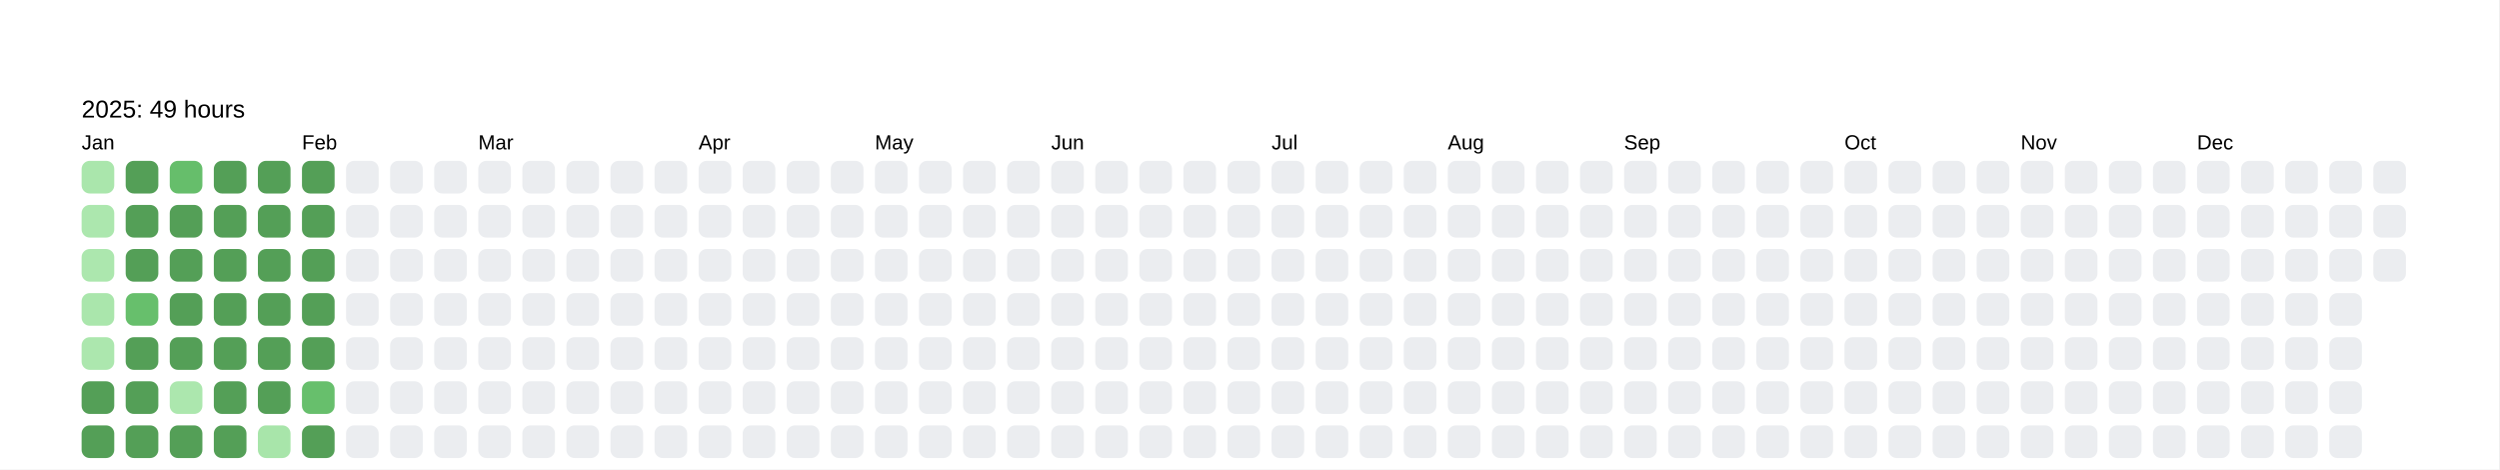
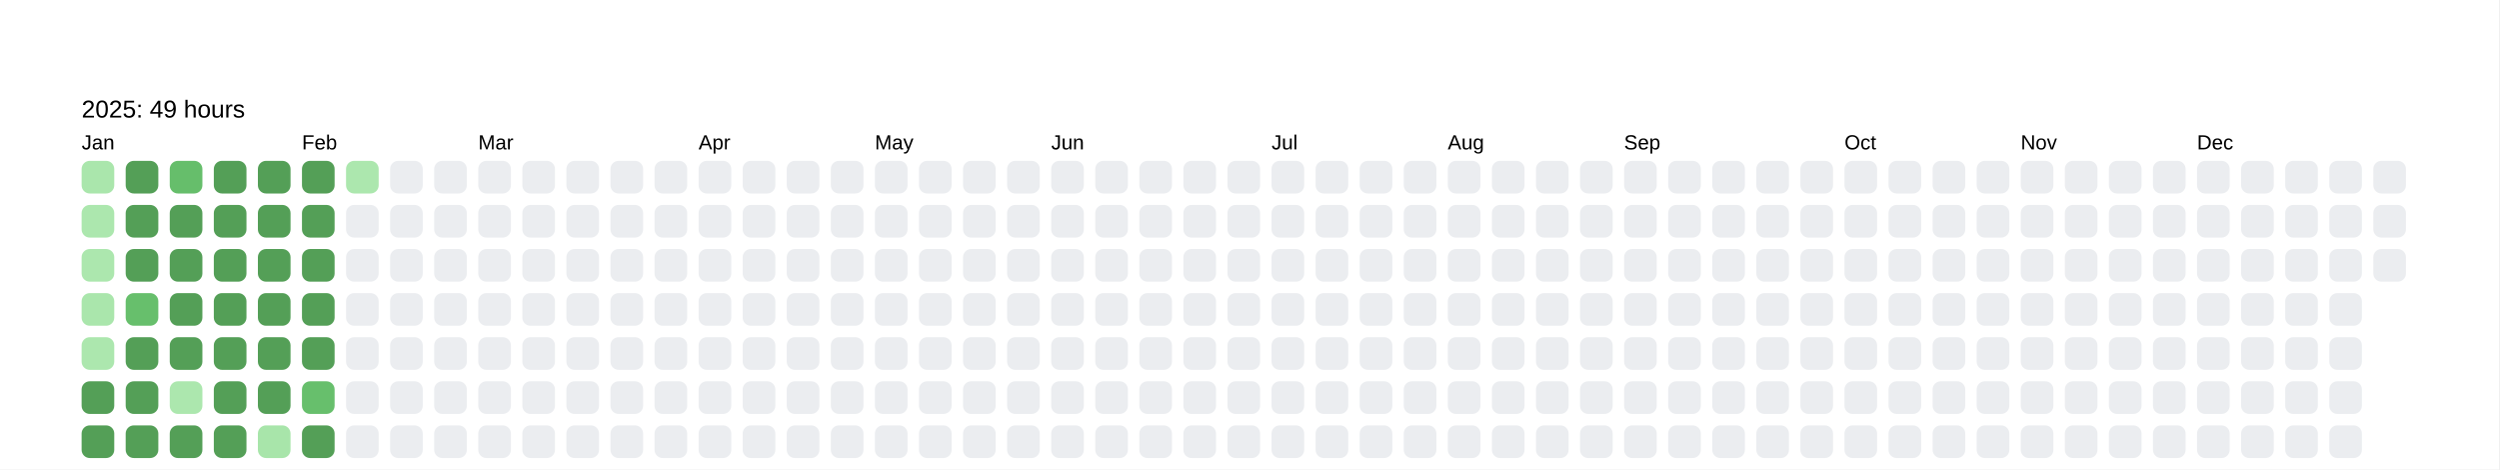
<svg xmlns="http://www.w3.org/2000/svg" baseProfile="full" height="57.5mm" version="1.1" viewBox="0,0,306.2,57.5" width="306.2mm">
  <defs />
  <rect fill="#FFFFFF" height="57.5" width="306.2" x="0" y="0" />
  <text fill="#000000" style="font-size:6px; font-family:Arial; font-weight:bold;" x="10" y="10" />
  <text fill="#000000" style="font-size:3px; font-family:Arial;" x="10" y="14.4">2025: 49 hours</text>
  <text fill="#000000" style="font-size:2.5px; font-family:Arial" x="10" y="18.3">Jan</text>
  <rect fill="#aae6ac" height="4" rx="1" ry="1" width="4" x="10" y="19.7" />
  <rect fill="#ace7ae" height="4" rx="1" ry="1" width="4" x="10" y="25.1" />
  <rect fill="#ace7ae" height="4" rx="1" ry="1" width="4" x="10" y="30.5" />
  <rect fill="#aae6ac" height="4" rx="1" ry="1" width="4" x="10" y="35.9" />
  <rect fill="#ace7ae" height="4" rx="1" ry="1" width="4" x="10" y="41.3" />
  <rect fill="#549F57" height="4" rx="1" ry="1" width="4" x="10" y="46.7" />
  <rect fill="#549F57" height="4" rx="1" ry="1" width="4" x="10" y="52.1" />
  <rect fill="#549F57" height="4" rx="1" ry="1" width="4" x="15.4" y="19.7" />
  <rect fill="#549F57" height="4" rx="1" ry="1" width="4" x="15.4" y="25.1" />
  <rect fill="#549F57" height="4" rx="1" ry="1" width="4" x="15.4" y="30.5" />
  <rect fill="#67bf6c" height="4" rx="1" ry="1" width="4" x="15.4" y="35.9" />
  <rect fill="#549F57" height="4" rx="1" ry="1" width="4" x="15.4" y="41.3" />
  <rect fill="#549F57" height="4" rx="1" ry="1" width="4" x="15.4" y="46.7" />
  <rect fill="#549F57" height="4" rx="1" ry="1" width="4" x="15.4" y="52.1" />
  <rect fill="#66be6b" height="4" rx="1" ry="1" width="4" x="20.8" y="19.7" />
  <rect fill="#549F57" height="4" rx="1" ry="1" width="4" x="20.8" y="25.1" />
  <rect fill="#549F57" height="4" rx="1" ry="1" width="4" x="20.8" y="30.5" />
  <rect fill="#549F57" height="4" rx="1" ry="1" width="4" x="20.8" y="35.9" />
  <rect fill="#549F57" height="4" rx="1" ry="1" width="4" x="20.8" y="41.3" />
  <rect fill="#ace7ae" height="4" rx="1" ry="1" width="4" x="20.8" y="46.7" />
  <rect fill="#549F57" height="4" rx="1" ry="1" width="4" x="20.8" y="52.1" />
  <rect fill="#549F57" height="4" rx="1" ry="1" width="4" x="26.2" y="19.7" />
  <rect fill="#549F57" height="4" rx="1" ry="1" width="4" x="26.2" y="25.1" />
  <rect fill="#549F57" height="4" rx="1" ry="1" width="4" x="26.2" y="30.5" />
  <rect fill="#549F57" height="4" rx="1" ry="1" width="4" x="26.2" y="35.9" />
  <rect fill="#549F57" height="4" rx="1" ry="1" width="4" x="26.2" y="41.3" />
  <rect fill="#549F57" height="4" rx="1" ry="1" width="4" x="26.2" y="46.7" />
  <rect fill="#549F57" height="4" rx="1" ry="1" width="4" x="26.2" y="52.1" />
  <rect fill="#549F57" height="4" rx="1" ry="1" width="4" x="31.6" y="19.7" />
  <rect fill="#549F57" height="4" rx="1" ry="1" width="4" x="31.6" y="25.1" />
  <rect fill="#549F57" height="4" rx="1" ry="1" width="4" x="31.6" y="30.5" />
  <rect fill="#549F57" height="4" rx="1" ry="1" width="4" x="31.6" y="35.9" />
  <rect fill="#549F57" height="4" rx="1" ry="1" width="4" x="31.6" y="41.3" />
  <rect fill="#549F57" height="4" rx="1" ry="1" width="4" x="31.6" y="46.7" />
  <rect fill="#a8e5aa" height="4" rx="1" ry="1" width="4" x="31.6" y="52.1" />
  <text fill="#000000" style="font-size:2.5px; font-family:Arial" x="37.0" y="18.3">Feb</text>
  <rect fill="#549F57" height="4" rx="1" ry="1" width="4" x="37.0" y="19.7" />
  <rect fill="#549F57" height="4" rx="1" ry="1" width="4" x="37.0" y="25.1" />
  <rect fill="#549F57" height="4" rx="1" ry="1" width="4" x="37.0" y="30.5" />
  <rect fill="#549F57" height="4" rx="1" ry="1" width="4" x="37.0" y="35.9" />
  <rect fill="#549F57" height="4" rx="1" ry="1" width="4" x="37.0" y="41.3" />
  <rect fill="#67bf6c" height="4" rx="1" ry="1" width="4" x="37.0" y="46.7" />
  <rect fill="#549F57" height="4" rx="1" ry="1" width="4" x="37.0" y="52.1" />
-   <rect fill="#EBEDF0" height="4" rx="1" ry="1" width="4" x="42.4" y="19.7" />
+   <rect fill="#ace7ae" height="4" rx="1" ry="1" width="4" x="42.4" y="19.7" />
  <rect fill="#EBEDF0" height="4" rx="1" ry="1" width="4" x="42.4" y="25.1" />
  <rect fill="#EBEDF0" height="4" rx="1" ry="1" width="4" x="42.4" y="30.5" />
  <rect fill="#EBEDF0" height="4" rx="1" ry="1" width="4" x="42.4" y="35.9" />
  <rect fill="#EBEDF0" height="4" rx="1" ry="1" width="4" x="42.4" y="41.3" />
  <rect fill="#EBEDF0" height="4" rx="1" ry="1" width="4" x="42.4" y="46.7" />
  <rect fill="#EBEDF0" height="4" rx="1" ry="1" width="4" x="42.4" y="52.1" />
  <rect fill="#EBEDF0" height="4" rx="1" ry="1" width="4" x="47.8" y="19.7" />
  <rect fill="#EBEDF0" height="4" rx="1" ry="1" width="4" x="47.8" y="25.1" />
  <rect fill="#EBEDF0" height="4" rx="1" ry="1" width="4" x="47.8" y="30.5" />
  <rect fill="#EBEDF0" height="4" rx="1" ry="1" width="4" x="47.8" y="35.9" />
  <rect fill="#EBEDF0" height="4" rx="1" ry="1" width="4" x="47.8" y="41.3" />
  <rect fill="#EBEDF0" height="4" rx="1" ry="1" width="4" x="47.8" y="46.7" />
  <rect fill="#EBEDF0" height="4" rx="1" ry="1" width="4" x="47.8" y="52.1" />
  <rect fill="#EBEDF0" height="4" rx="1" ry="1" width="4" x="53.2" y="19.7" />
  <rect fill="#EBEDF0" height="4" rx="1" ry="1" width="4" x="53.2" y="25.1" />
  <rect fill="#EBEDF0" height="4" rx="1" ry="1" width="4" x="53.2" y="30.5" />
  <rect fill="#EBEDF0" height="4" rx="1" ry="1" width="4" x="53.2" y="35.9" />
  <rect fill="#EBEDF0" height="4" rx="1" ry="1" width="4" x="53.2" y="41.3" />
  <rect fill="#EBEDF0" height="4" rx="1" ry="1" width="4" x="53.2" y="46.7" />
  <rect fill="#EBEDF0" height="4" rx="1" ry="1" width="4" x="53.2" y="52.1" />
  <text fill="#000000" style="font-size:2.5px; font-family:Arial" x="58.6" y="18.3">Mar</text>
  <rect fill="#EBEDF0" height="4" rx="1" ry="1" width="4" x="58.6" y="19.7" />
  <rect fill="#EBEDF0" height="4" rx="1" ry="1" width="4" x="58.6" y="25.1" />
  <rect fill="#EBEDF0" height="4" rx="1" ry="1" width="4" x="58.6" y="30.5" />
  <rect fill="#EBEDF0" height="4" rx="1" ry="1" width="4" x="58.6" y="35.9" />
  <rect fill="#EBEDF0" height="4" rx="1" ry="1" width="4" x="58.6" y="41.3" />
  <rect fill="#EBEDF0" height="4" rx="1" ry="1" width="4" x="58.6" y="46.7" />
  <rect fill="#EBEDF0" height="4" rx="1" ry="1" width="4" x="58.6" y="52.1" />
  <rect fill="#EBEDF0" height="4" rx="1" ry="1" width="4" x="64" y="19.7" />
  <rect fill="#EBEDF0" height="4" rx="1" ry="1" width="4" x="64" y="25.1" />
  <rect fill="#EBEDF0" height="4" rx="1" ry="1" width="4" x="64" y="30.5" />
  <rect fill="#EBEDF0" height="4" rx="1" ry="1" width="4" x="64" y="35.9" />
  <rect fill="#EBEDF0" height="4" rx="1" ry="1" width="4" x="64" y="41.3" />
  <rect fill="#EBEDF0" height="4" rx="1" ry="1" width="4" x="64" y="46.7" />
  <rect fill="#EBEDF0" height="4" rx="1" ry="1" width="4" x="64" y="52.1" />
  <rect fill="#EBEDF0" height="4" rx="1" ry="1" width="4" x="69.4" y="19.7" />
  <rect fill="#EBEDF0" height="4" rx="1" ry="1" width="4" x="69.4" y="25.1" />
  <rect fill="#EBEDF0" height="4" rx="1" ry="1" width="4" x="69.4" y="30.5" />
  <rect fill="#EBEDF0" height="4" rx="1" ry="1" width="4" x="69.4" y="35.9" />
  <rect fill="#EBEDF0" height="4" rx="1" ry="1" width="4" x="69.4" y="41.3" />
  <rect fill="#EBEDF0" height="4" rx="1" ry="1" width="4" x="69.4" y="46.7" />
  <rect fill="#EBEDF0" height="4" rx="1" ry="1" width="4" x="69.4" y="52.1" />
  <rect fill="#EBEDF0" height="4" rx="1" ry="1" width="4" x="74.8" y="19.7" />
  <rect fill="#EBEDF0" height="4" rx="1" ry="1" width="4" x="74.8" y="25.1" />
  <rect fill="#EBEDF0" height="4" rx="1" ry="1" width="4" x="74.8" y="30.5" />
  <rect fill="#EBEDF0" height="4" rx="1" ry="1" width="4" x="74.8" y="35.9" />
  <rect fill="#EBEDF0" height="4" rx="1" ry="1" width="4" x="74.8" y="41.3" />
  <rect fill="#EBEDF0" height="4" rx="1" ry="1" width="4" x="74.8" y="46.7" />
  <rect fill="#EBEDF0" height="4" rx="1" ry="1" width="4" x="74.8" y="52.1" />
  <rect fill="#EBEDF0" height="4" rx="1" ry="1" width="4" x="80.2" y="19.7" />
  <rect fill="#EBEDF0" height="4" rx="1" ry="1" width="4" x="80.2" y="25.1" />
  <rect fill="#EBEDF0" height="4" rx="1" ry="1" width="4" x="80.2" y="30.5" />
  <rect fill="#EBEDF0" height="4" rx="1" ry="1" width="4" x="80.2" y="35.9" />
  <rect fill="#EBEDF0" height="4" rx="1" ry="1" width="4" x="80.2" y="41.3" />
  <rect fill="#EBEDF0" height="4" rx="1" ry="1" width="4" x="80.2" y="46.7" />
  <rect fill="#EBEDF0" height="4" rx="1" ry="1" width="4" x="80.2" y="52.1" />
  <text fill="#000000" style="font-size:2.5px; font-family:Arial" x="85.6" y="18.3">Apr</text>
  <rect fill="#EBEDF0" height="4" rx="1" ry="1" width="4" x="85.6" y="19.7" />
  <rect fill="#EBEDF0" height="4" rx="1" ry="1" width="4" x="85.6" y="25.1" />
  <rect fill="#EBEDF0" height="4" rx="1" ry="1" width="4" x="85.6" y="30.5" />
  <rect fill="#EBEDF0" height="4" rx="1" ry="1" width="4" x="85.6" y="35.9" />
  <rect fill="#EBEDF0" height="4" rx="1" ry="1" width="4" x="85.6" y="41.3" />
  <rect fill="#EBEDF0" height="4" rx="1" ry="1" width="4" x="85.6" y="46.7" />
  <rect fill="#EBEDF0" height="4" rx="1" ry="1" width="4" x="85.6" y="52.1" />
  <rect fill="#EBEDF0" height="4" rx="1" ry="1" width="4" x="91" y="19.7" />
  <rect fill="#EBEDF0" height="4" rx="1" ry="1" width="4" x="91" y="25.1" />
  <rect fill="#EBEDF0" height="4" rx="1" ry="1" width="4" x="91" y="30.5" />
  <rect fill="#EBEDF0" height="4" rx="1" ry="1" width="4" x="91" y="35.9" />
  <rect fill="#EBEDF0" height="4" rx="1" ry="1" width="4" x="91" y="41.3" />
  <rect fill="#EBEDF0" height="4" rx="1" ry="1" width="4" x="91" y="46.7" />
  <rect fill="#EBEDF0" height="4" rx="1" ry="1" width="4" x="91" y="52.1" />
  <rect fill="#EBEDF0" height="4" rx="1" ry="1" width="4" x="96.4" y="19.7" />
  <rect fill="#EBEDF0" height="4" rx="1" ry="1" width="4" x="96.4" y="25.1" />
  <rect fill="#EBEDF0" height="4" rx="1" ry="1" width="4" x="96.4" y="30.5" />
  <rect fill="#EBEDF0" height="4" rx="1" ry="1" width="4" x="96.4" y="35.9" />
  <rect fill="#EBEDF0" height="4" rx="1" ry="1" width="4" x="96.4" y="41.3" />
  <rect fill="#EBEDF0" height="4" rx="1" ry="1" width="4" x="96.4" y="46.7" />
  <rect fill="#EBEDF0" height="4" rx="1" ry="1" width="4" x="96.4" y="52.1" />
  <rect fill="#EBEDF0" height="4" rx="1" ry="1" width="4" x="101.8" y="19.7" />
  <rect fill="#EBEDF0" height="4" rx="1" ry="1" width="4" x="101.8" y="25.1" />
  <rect fill="#EBEDF0" height="4" rx="1" ry="1" width="4" x="101.8" y="30.5" />
  <rect fill="#EBEDF0" height="4" rx="1" ry="1" width="4" x="101.8" y="35.9" />
  <rect fill="#EBEDF0" height="4" rx="1" ry="1" width="4" x="101.8" y="41.3" />
  <rect fill="#EBEDF0" height="4" rx="1" ry="1" width="4" x="101.8" y="46.7" />
  <rect fill="#EBEDF0" height="4" rx="1" ry="1" width="4" x="101.8" y="52.1" />
  <text fill="#000000" style="font-size:2.5px; font-family:Arial" x="107.2" y="18.3">May</text>
  <rect fill="#EBEDF0" height="4" rx="1" ry="1" width="4" x="107.2" y="19.7" />
  <rect fill="#EBEDF0" height="4" rx="1" ry="1" width="4" x="107.2" y="25.1" />
  <rect fill="#EBEDF0" height="4" rx="1" ry="1" width="4" x="107.2" y="30.5" />
  <rect fill="#EBEDF0" height="4" rx="1" ry="1" width="4" x="107.2" y="35.9" />
  <rect fill="#EBEDF0" height="4" rx="1" ry="1" width="4" x="107.2" y="41.3" />
  <rect fill="#EBEDF0" height="4" rx="1" ry="1" width="4" x="107.2" y="46.7" />
  <rect fill="#EBEDF0" height="4" rx="1" ry="1" width="4" x="107.2" y="52.1" />
  <rect fill="#EBEDF0" height="4" rx="1" ry="1" width="4" x="112.6" y="19.7" />
  <rect fill="#EBEDF0" height="4" rx="1" ry="1" width="4" x="112.6" y="25.1" />
  <rect fill="#EBEDF0" height="4" rx="1" ry="1" width="4" x="112.6" y="30.5" />
  <rect fill="#EBEDF0" height="4" rx="1" ry="1" width="4" x="112.6" y="35.9" />
  <rect fill="#EBEDF0" height="4" rx="1" ry="1" width="4" x="112.6" y="41.3" />
  <rect fill="#EBEDF0" height="4" rx="1" ry="1" width="4" x="112.6" y="46.7" />
  <rect fill="#EBEDF0" height="4" rx="1" ry="1" width="4" x="112.6" y="52.1" />
  <rect fill="#EBEDF0" height="4" rx="1" ry="1" width="4" x="118" y="19.7" />
  <rect fill="#EBEDF0" height="4" rx="1" ry="1" width="4" x="118" y="25.1" />
  <rect fill="#EBEDF0" height="4" rx="1" ry="1" width="4" x="118" y="30.5" />
  <rect fill="#EBEDF0" height="4" rx="1" ry="1" width="4" x="118" y="35.9" />
  <rect fill="#EBEDF0" height="4" rx="1" ry="1" width="4" x="118" y="41.3" />
  <rect fill="#EBEDF0" height="4" rx="1" ry="1" width="4" x="118" y="46.7" />
  <rect fill="#EBEDF0" height="4" rx="1" ry="1" width="4" x="118" y="52.1" />
  <rect fill="#EBEDF0" height="4" rx="1" ry="1" width="4" x="123.4" y="19.7" />
  <rect fill="#EBEDF0" height="4" rx="1" ry="1" width="4" x="123.4" y="25.1" />
  <rect fill="#EBEDF0" height="4" rx="1" ry="1" width="4" x="123.4" y="30.5" />
  <rect fill="#EBEDF0" height="4" rx="1" ry="1" width="4" x="123.4" y="35.9" />
  <rect fill="#EBEDF0" height="4" rx="1" ry="1" width="4" x="123.4" y="41.3" />
  <rect fill="#EBEDF0" height="4" rx="1" ry="1" width="4" x="123.4" y="46.7" />
  <rect fill="#EBEDF0" height="4" rx="1" ry="1" width="4" x="123.4" y="52.1" />
  <text fill="#000000" style="font-size:2.5px; font-family:Arial" x="128.8" y="18.3">Jun</text>
  <rect fill="#EBEDF0" height="4" rx="1" ry="1" width="4" x="128.8" y="19.7" />
  <rect fill="#EBEDF0" height="4" rx="1" ry="1" width="4" x="128.8" y="25.1" />
  <rect fill="#EBEDF0" height="4" rx="1" ry="1" width="4" x="128.8" y="30.5" />
  <rect fill="#EBEDF0" height="4" rx="1" ry="1" width="4" x="128.8" y="35.9" />
  <rect fill="#EBEDF0" height="4" rx="1" ry="1" width="4" x="128.8" y="41.3" />
  <rect fill="#EBEDF0" height="4" rx="1" ry="1" width="4" x="128.8" y="46.7" />
  <rect fill="#EBEDF0" height="4" rx="1" ry="1" width="4" x="128.8" y="52.1" />
  <rect fill="#EBEDF0" height="4" rx="1" ry="1" width="4" x="134.2" y="19.7" />
  <rect fill="#EBEDF0" height="4" rx="1" ry="1" width="4" x="134.2" y="25.1" />
  <rect fill="#EBEDF0" height="4" rx="1" ry="1" width="4" x="134.2" y="30.5" />
  <rect fill="#EBEDF0" height="4" rx="1" ry="1" width="4" x="134.2" y="35.9" />
  <rect fill="#EBEDF0" height="4" rx="1" ry="1" width="4" x="134.2" y="41.3" />
  <rect fill="#EBEDF0" height="4" rx="1" ry="1" width="4" x="134.2" y="46.7" />
  <rect fill="#EBEDF0" height="4" rx="1" ry="1" width="4" x="134.2" y="52.1" />
  <rect fill="#EBEDF0" height="4" rx="1" ry="1" width="4" x="139.6" y="19.7" />
  <rect fill="#EBEDF0" height="4" rx="1" ry="1" width="4" x="139.6" y="25.1" />
  <rect fill="#EBEDF0" height="4" rx="1" ry="1" width="4" x="139.6" y="30.5" />
  <rect fill="#EBEDF0" height="4" rx="1" ry="1" width="4" x="139.6" y="35.9" />
  <rect fill="#EBEDF0" height="4" rx="1" ry="1" width="4" x="139.6" y="41.3" />
  <rect fill="#EBEDF0" height="4" rx="1" ry="1" width="4" x="139.6" y="46.7" />
  <rect fill="#EBEDF0" height="4" rx="1" ry="1" width="4" x="139.6" y="52.1" />
  <rect fill="#EBEDF0" height="4" rx="1" ry="1" width="4" x="145" y="19.7" />
  <rect fill="#EBEDF0" height="4" rx="1" ry="1" width="4" x="145" y="25.1" />
  <rect fill="#EBEDF0" height="4" rx="1" ry="1" width="4" x="145" y="30.5" />
  <rect fill="#EBEDF0" height="4" rx="1" ry="1" width="4" x="145" y="35.9" />
  <rect fill="#EBEDF0" height="4" rx="1" ry="1" width="4" x="145" y="41.3" />
  <rect fill="#EBEDF0" height="4" rx="1" ry="1" width="4" x="145" y="46.7" />
  <rect fill="#EBEDF0" height="4" rx="1" ry="1" width="4" x="145" y="52.1" />
  <rect fill="#EBEDF0" height="4" rx="1" ry="1" width="4" x="150.4" y="19.7" />
  <rect fill="#EBEDF0" height="4" rx="1" ry="1" width="4" x="150.4" y="25.1" />
  <rect fill="#EBEDF0" height="4" rx="1" ry="1" width="4" x="150.4" y="30.5" />
  <rect fill="#EBEDF0" height="4" rx="1" ry="1" width="4" x="150.4" y="35.9" />
  <rect fill="#EBEDF0" height="4" rx="1" ry="1" width="4" x="150.4" y="41.3" />
  <rect fill="#EBEDF0" height="4" rx="1" ry="1" width="4" x="150.4" y="46.7" />
  <rect fill="#EBEDF0" height="4" rx="1" ry="1" width="4" x="150.4" y="52.1" />
  <text fill="#000000" style="font-size:2.5px; font-family:Arial" x="155.8" y="18.3">Jul</text>
  <rect fill="#EBEDF0" height="4" rx="1" ry="1" width="4" x="155.8" y="19.7" />
  <rect fill="#EBEDF0" height="4" rx="1" ry="1" width="4" x="155.8" y="25.1" />
  <rect fill="#EBEDF0" height="4" rx="1" ry="1" width="4" x="155.8" y="30.5" />
  <rect fill="#EBEDF0" height="4" rx="1" ry="1" width="4" x="155.8" y="35.9" />
  <rect fill="#EBEDF0" height="4" rx="1" ry="1" width="4" x="155.8" y="41.3" />
  <rect fill="#EBEDF0" height="4" rx="1" ry="1" width="4" x="155.8" y="46.7" />
  <rect fill="#EBEDF0" height="4" rx="1" ry="1" width="4" x="155.8" y="52.1" />
  <rect fill="#EBEDF0" height="4" rx="1" ry="1" width="4" x="161.2" y="19.7" />
  <rect fill="#EBEDF0" height="4" rx="1" ry="1" width="4" x="161.2" y="25.1" />
  <rect fill="#EBEDF0" height="4" rx="1" ry="1" width="4" x="161.2" y="30.5" />
  <rect fill="#EBEDF0" height="4" rx="1" ry="1" width="4" x="161.2" y="35.9" />
  <rect fill="#EBEDF0" height="4" rx="1" ry="1" width="4" x="161.2" y="41.3" />
  <rect fill="#EBEDF0" height="4" rx="1" ry="1" width="4" x="161.2" y="46.7" />
  <rect fill="#EBEDF0" height="4" rx="1" ry="1" width="4" x="161.2" y="52.1" />
  <rect fill="#EBEDF0" height="4" rx="1" ry="1" width="4" x="166.6" y="19.7" />
  <rect fill="#EBEDF0" height="4" rx="1" ry="1" width="4" x="166.6" y="25.1" />
  <rect fill="#EBEDF0" height="4" rx="1" ry="1" width="4" x="166.6" y="30.5" />
  <rect fill="#EBEDF0" height="4" rx="1" ry="1" width="4" x="166.6" y="35.9" />
  <rect fill="#EBEDF0" height="4" rx="1" ry="1" width="4" x="166.6" y="41.3" />
  <rect fill="#EBEDF0" height="4" rx="1" ry="1" width="4" x="166.6" y="46.7" />
  <rect fill="#EBEDF0" height="4" rx="1" ry="1" width="4" x="166.6" y="52.1" />
  <rect fill="#EBEDF0" height="4" rx="1" ry="1" width="4" x="172" y="19.7" />
  <rect fill="#EBEDF0" height="4" rx="1" ry="1" width="4" x="172" y="25.1" />
  <rect fill="#EBEDF0" height="4" rx="1" ry="1" width="4" x="172" y="30.5" />
  <rect fill="#EBEDF0" height="4" rx="1" ry="1" width="4" x="172" y="35.9" />
  <rect fill="#EBEDF0" height="4" rx="1" ry="1" width="4" x="172" y="41.3" />
  <rect fill="#EBEDF0" height="4" rx="1" ry="1" width="4" x="172" y="46.7" />
  <rect fill="#EBEDF0" height="4" rx="1" ry="1" width="4" x="172" y="52.1" />
  <text fill="#000000" style="font-size:2.5px; font-family:Arial" x="177.4" y="18.3">Aug</text>
  <rect fill="#EBEDF0" height="4" rx="1" ry="1" width="4" x="177.4" y="19.7" />
  <rect fill="#EBEDF0" height="4" rx="1" ry="1" width="4" x="177.4" y="25.1" />
  <rect fill="#EBEDF0" height="4" rx="1" ry="1" width="4" x="177.4" y="30.5" />
  <rect fill="#EBEDF0" height="4" rx="1" ry="1" width="4" x="177.4" y="35.9" />
  <rect fill="#EBEDF0" height="4" rx="1" ry="1" width="4" x="177.4" y="41.3" />
  <rect fill="#EBEDF0" height="4" rx="1" ry="1" width="4" x="177.4" y="46.7" />
  <rect fill="#EBEDF0" height="4" rx="1" ry="1" width="4" x="177.4" y="52.1" />
  <rect fill="#EBEDF0" height="4" rx="1" ry="1" width="4" x="182.8" y="19.7" />
  <rect fill="#EBEDF0" height="4" rx="1" ry="1" width="4" x="182.8" y="25.1" />
  <rect fill="#EBEDF0" height="4" rx="1" ry="1" width="4" x="182.8" y="30.5" />
  <rect fill="#EBEDF0" height="4" rx="1" ry="1" width="4" x="182.8" y="35.9" />
  <rect fill="#EBEDF0" height="4" rx="1" ry="1" width="4" x="182.8" y="41.3" />
  <rect fill="#EBEDF0" height="4" rx="1" ry="1" width="4" x="182.8" y="46.7" />
  <rect fill="#EBEDF0" height="4" rx="1" ry="1" width="4" x="182.8" y="52.1" />
  <rect fill="#EBEDF0" height="4" rx="1" ry="1" width="4" x="188.2" y="19.7" />
  <rect fill="#EBEDF0" height="4" rx="1" ry="1" width="4" x="188.2" y="25.1" />
  <rect fill="#EBEDF0" height="4" rx="1" ry="1" width="4" x="188.2" y="30.5" />
  <rect fill="#EBEDF0" height="4" rx="1" ry="1" width="4" x="188.2" y="35.9" />
  <rect fill="#EBEDF0" height="4" rx="1" ry="1" width="4" x="188.2" y="41.3" />
  <rect fill="#EBEDF0" height="4" rx="1" ry="1" width="4" x="188.2" y="46.7" />
  <rect fill="#EBEDF0" height="4" rx="1" ry="1" width="4" x="188.2" y="52.1" />
  <rect fill="#EBEDF0" height="4" rx="1" ry="1" width="4" x="193.6" y="19.7" />
  <rect fill="#EBEDF0" height="4" rx="1" ry="1" width="4" x="193.6" y="25.1" />
  <rect fill="#EBEDF0" height="4" rx="1" ry="1" width="4" x="193.6" y="30.5" />
  <rect fill="#EBEDF0" height="4" rx="1" ry="1" width="4" x="193.6" y="35.9" />
  <rect fill="#EBEDF0" height="4" rx="1" ry="1" width="4" x="193.6" y="41.3" />
  <rect fill="#EBEDF0" height="4" rx="1" ry="1" width="4" x="193.6" y="46.7" />
  <rect fill="#EBEDF0" height="4" rx="1" ry="1" width="4" x="193.6" y="52.1" />
  <text fill="#000000" style="font-size:2.5px; font-family:Arial" x="199" y="18.3">Sep</text>
  <rect fill="#EBEDF0" height="4" rx="1" ry="1" width="4" x="199" y="19.7" />
  <rect fill="#EBEDF0" height="4" rx="1" ry="1" width="4" x="199" y="25.1" />
  <rect fill="#EBEDF0" height="4" rx="1" ry="1" width="4" x="199" y="30.5" />
  <rect fill="#EBEDF0" height="4" rx="1" ry="1" width="4" x="199" y="35.9" />
  <rect fill="#EBEDF0" height="4" rx="1" ry="1" width="4" x="199" y="41.3" />
  <rect fill="#EBEDF0" height="4" rx="1" ry="1" width="4" x="199" y="46.7" />
  <rect fill="#EBEDF0" height="4" rx="1" ry="1" width="4" x="199" y="52.1" />
  <rect fill="#EBEDF0" height="4" rx="1" ry="1" width="4" x="204.4" y="19.7" />
  <rect fill="#EBEDF0" height="4" rx="1" ry="1" width="4" x="204.4" y="25.1" />
  <rect fill="#EBEDF0" height="4" rx="1" ry="1" width="4" x="204.4" y="30.5" />
  <rect fill="#EBEDF0" height="4" rx="1" ry="1" width="4" x="204.4" y="35.9" />
  <rect fill="#EBEDF0" height="4" rx="1" ry="1" width="4" x="204.4" y="41.3" />
  <rect fill="#EBEDF0" height="4" rx="1" ry="1" width="4" x="204.4" y="46.7" />
  <rect fill="#EBEDF0" height="4" rx="1" ry="1" width="4" x="204.4" y="52.1" />
  <rect fill="#EBEDF0" height="4" rx="1" ry="1" width="4" x="209.8" y="19.7" />
  <rect fill="#EBEDF0" height="4" rx="1" ry="1" width="4" x="209.8" y="25.1" />
  <rect fill="#EBEDF0" height="4" rx="1" ry="1" width="4" x="209.8" y="30.5" />
  <rect fill="#EBEDF0" height="4" rx="1" ry="1" width="4" x="209.8" y="35.9" />
  <rect fill="#EBEDF0" height="4" rx="1" ry="1" width="4" x="209.8" y="41.3" />
  <rect fill="#EBEDF0" height="4" rx="1" ry="1" width="4" x="209.8" y="46.7" />
  <rect fill="#EBEDF0" height="4" rx="1" ry="1" width="4" x="209.8" y="52.1" />
  <rect fill="#EBEDF0" height="4" rx="1" ry="1" width="4" x="215.2" y="19.7" />
  <rect fill="#EBEDF0" height="4" rx="1" ry="1" width="4" x="215.2" y="25.1" />
  <rect fill="#EBEDF0" height="4" rx="1" ry="1" width="4" x="215.2" y="30.5" />
  <rect fill="#EBEDF0" height="4" rx="1" ry="1" width="4" x="215.2" y="35.9" />
  <rect fill="#EBEDF0" height="4" rx="1" ry="1" width="4" x="215.2" y="41.3" />
  <rect fill="#EBEDF0" height="4" rx="1" ry="1" width="4" x="215.2" y="46.7" />
  <rect fill="#EBEDF0" height="4" rx="1" ry="1" width="4" x="215.2" y="52.1" />
  <rect fill="#EBEDF0" height="4" rx="1" ry="1" width="4" x="220.6" y="19.7" />
  <rect fill="#EBEDF0" height="4" rx="1" ry="1" width="4" x="220.6" y="25.1" />
  <rect fill="#EBEDF0" height="4" rx="1" ry="1" width="4" x="220.6" y="30.5" />
  <rect fill="#EBEDF0" height="4" rx="1" ry="1" width="4" x="220.6" y="35.9" />
  <rect fill="#EBEDF0" height="4" rx="1" ry="1" width="4" x="220.6" y="41.3" />
  <rect fill="#EBEDF0" height="4" rx="1" ry="1" width="4" x="220.6" y="46.7" />
  <rect fill="#EBEDF0" height="4" rx="1" ry="1" width="4" x="220.6" y="52.1" />
  <text fill="#000000" style="font-size:2.5px; font-family:Arial" x="226" y="18.3">Oct</text>
  <rect fill="#EBEDF0" height="4" rx="1" ry="1" width="4" x="226" y="19.7" />
  <rect fill="#EBEDF0" height="4" rx="1" ry="1" width="4" x="226" y="25.1" />
  <rect fill="#EBEDF0" height="4" rx="1" ry="1" width="4" x="226" y="30.5" />
  <rect fill="#EBEDF0" height="4" rx="1" ry="1" width="4" x="226" y="35.9" />
  <rect fill="#EBEDF0" height="4" rx="1" ry="1" width="4" x="226" y="41.3" />
  <rect fill="#EBEDF0" height="4" rx="1" ry="1" width="4" x="226" y="46.7" />
  <rect fill="#EBEDF0" height="4" rx="1" ry="1" width="4" x="226" y="52.1" />
  <rect fill="#EBEDF0" height="4" rx="1" ry="1" width="4" x="231.4" y="19.7" />
  <rect fill="#EBEDF0" height="4" rx="1" ry="1" width="4" x="231.4" y="25.1" />
  <rect fill="#EBEDF0" height="4" rx="1" ry="1" width="4" x="231.4" y="30.5" />
  <rect fill="#EBEDF0" height="4" rx="1" ry="1" width="4" x="231.4" y="35.9" />
  <rect fill="#EBEDF0" height="4" rx="1" ry="1" width="4" x="231.4" y="41.3" />
  <rect fill="#EBEDF0" height="4" rx="1" ry="1" width="4" x="231.4" y="46.7" />
  <rect fill="#EBEDF0" height="4" rx="1" ry="1" width="4" x="231.4" y="52.1" />
  <rect fill="#EBEDF0" height="4" rx="1" ry="1" width="4" x="236.8" y="19.7" />
  <rect fill="#EBEDF0" height="4" rx="1" ry="1" width="4" x="236.8" y="25.1" />
  <rect fill="#EBEDF0" height="4" rx="1" ry="1" width="4" x="236.8" y="30.5" />
  <rect fill="#EBEDF0" height="4" rx="1" ry="1" width="4" x="236.8" y="35.9" />
  <rect fill="#EBEDF0" height="4" rx="1" ry="1" width="4" x="236.8" y="41.3" />
  <rect fill="#EBEDF0" height="4" rx="1" ry="1" width="4" x="236.8" y="46.7" />
  <rect fill="#EBEDF0" height="4" rx="1" ry="1" width="4" x="236.8" y="52.1" />
  <rect fill="#EBEDF0" height="4" rx="1" ry="1" width="4" x="242.2" y="19.7" />
  <rect fill="#EBEDF0" height="4" rx="1" ry="1" width="4" x="242.2" y="25.1" />
  <rect fill="#EBEDF0" height="4" rx="1" ry="1" width="4" x="242.2" y="30.5" />
  <rect fill="#EBEDF0" height="4" rx="1" ry="1" width="4" x="242.2" y="35.9" />
  <rect fill="#EBEDF0" height="4" rx="1" ry="1" width="4" x="242.2" y="41.3" />
  <rect fill="#EBEDF0" height="4" rx="1" ry="1" width="4" x="242.2" y="46.7" />
  <rect fill="#EBEDF0" height="4" rx="1" ry="1" width="4" x="242.2" y="52.1" />
  <text fill="#000000" style="font-size:2.5px; font-family:Arial" x="247.6" y="18.3">Nov</text>
  <rect fill="#EBEDF0" height="4" rx="1" ry="1" width="4" x="247.6" y="19.7" />
  <rect fill="#EBEDF0" height="4" rx="1" ry="1" width="4" x="247.6" y="25.1" />
  <rect fill="#EBEDF0" height="4" rx="1" ry="1" width="4" x="247.6" y="30.5" />
  <rect fill="#EBEDF0" height="4" rx="1" ry="1" width="4" x="247.6" y="35.9" />
  <rect fill="#EBEDF0" height="4" rx="1" ry="1" width="4" x="247.6" y="41.3" />
  <rect fill="#EBEDF0" height="4" rx="1" ry="1" width="4" x="247.6" y="46.7" />
  <rect fill="#EBEDF0" height="4" rx="1" ry="1" width="4" x="247.6" y="52.1" />
  <rect fill="#EBEDF0" height="4" rx="1" ry="1" width="4" x="253" y="19.7" />
  <rect fill="#EBEDF0" height="4" rx="1" ry="1" width="4" x="253" y="25.1" />
  <rect fill="#EBEDF0" height="4" rx="1" ry="1" width="4" x="253" y="30.5" />
  <rect fill="#EBEDF0" height="4" rx="1" ry="1" width="4" x="253" y="35.9" />
  <rect fill="#EBEDF0" height="4" rx="1" ry="1" width="4" x="253" y="41.3" />
  <rect fill="#EBEDF0" height="4" rx="1" ry="1" width="4" x="253" y="46.7" />
  <rect fill="#EBEDF0" height="4" rx="1" ry="1" width="4" x="253" y="52.1" />
  <rect fill="#EBEDF0" height="4" rx="1" ry="1" width="4" x="258.4" y="19.7" />
  <rect fill="#EBEDF0" height="4" rx="1" ry="1" width="4" x="258.4" y="25.1" />
  <rect fill="#EBEDF0" height="4" rx="1" ry="1" width="4" x="258.4" y="30.5" />
  <rect fill="#EBEDF0" height="4" rx="1" ry="1" width="4" x="258.4" y="35.9" />
  <rect fill="#EBEDF0" height="4" rx="1" ry="1" width="4" x="258.4" y="41.3" />
  <rect fill="#EBEDF0" height="4" rx="1" ry="1" width="4" x="258.4" y="46.7" />
  <rect fill="#EBEDF0" height="4" rx="1" ry="1" width="4" x="258.4" y="52.1" />
  <rect fill="#EBEDF0" height="4" rx="1" ry="1" width="4" x="263.8" y="19.7" />
  <rect fill="#EBEDF0" height="4" rx="1" ry="1" width="4" x="263.8" y="25.1" />
  <rect fill="#EBEDF0" height="4" rx="1" ry="1" width="4" x="263.8" y="30.5" />
  <rect fill="#EBEDF0" height="4" rx="1" ry="1" width="4" x="263.8" y="35.9" />
  <rect fill="#EBEDF0" height="4" rx="1" ry="1" width="4" x="263.8" y="41.3" />
  <rect fill="#EBEDF0" height="4" rx="1" ry="1" width="4" x="263.8" y="46.7" />
  <rect fill="#EBEDF0" height="4" rx="1" ry="1" width="4" x="263.8" y="52.1" />
  <text fill="#000000" style="font-size:2.5px; font-family:Arial" x="269.2" y="18.3">Dec</text>
  <rect fill="#EBEDF0" height="4" rx="1" ry="1" width="4" x="269.2" y="19.7" />
  <rect fill="#EBEDF0" height="4" rx="1" ry="1" width="4" x="269.2" y="25.1" />
  <rect fill="#EBEDF0" height="4" rx="1" ry="1" width="4" x="269.2" y="30.5" />
  <rect fill="#EBEDF0" height="4" rx="1" ry="1" width="4" x="269.2" y="35.9" />
  <rect fill="#EBEDF0" height="4" rx="1" ry="1" width="4" x="269.2" y="41.3" />
  <rect fill="#EBEDF0" height="4" rx="1" ry="1" width="4" x="269.2" y="46.7" />
  <rect fill="#EBEDF0" height="4" rx="1" ry="1" width="4" x="269.2" y="52.1" />
  <rect fill="#EBEDF0" height="4" rx="1" ry="1" width="4" x="274.6" y="19.7" />
  <rect fill="#EBEDF0" height="4" rx="1" ry="1" width="4" x="274.6" y="25.1" />
  <rect fill="#EBEDF0" height="4" rx="1" ry="1" width="4" x="274.6" y="30.5" />
  <rect fill="#EBEDF0" height="4" rx="1" ry="1" width="4" x="274.6" y="35.9" />
  <rect fill="#EBEDF0" height="4" rx="1" ry="1" width="4" x="274.6" y="41.3" />
  <rect fill="#EBEDF0" height="4" rx="1" ry="1" width="4" x="274.6" y="46.7" />
  <rect fill="#EBEDF0" height="4" rx="1" ry="1" width="4" x="274.6" y="52.1" />
  <rect fill="#EBEDF0" height="4" rx="1" ry="1" width="4" x="280" y="19.7" />
  <rect fill="#EBEDF0" height="4" rx="1" ry="1" width="4" x="280" y="25.1" />
  <rect fill="#EBEDF0" height="4" rx="1" ry="1" width="4" x="280" y="30.5" />
  <rect fill="#EBEDF0" height="4" rx="1" ry="1" width="4" x="280" y="35.9" />
  <rect fill="#EBEDF0" height="4" rx="1" ry="1" width="4" x="280" y="41.3" />
  <rect fill="#EBEDF0" height="4" rx="1" ry="1" width="4" x="280" y="46.7" />
  <rect fill="#EBEDF0" height="4" rx="1" ry="1" width="4" x="280" y="52.1" />
  <rect fill="#EBEDF0" height="4" rx="1" ry="1" width="4" x="285.4" y="19.7" />
  <rect fill="#EBEDF0" height="4" rx="1" ry="1" width="4" x="285.4" y="25.1" />
  <rect fill="#EBEDF0" height="4" rx="1" ry="1" width="4" x="285.4" y="30.5" />
  <rect fill="#EBEDF0" height="4" rx="1" ry="1" width="4" x="285.4" y="35.9" />
  <rect fill="#EBEDF0" height="4" rx="1" ry="1" width="4" x="285.4" y="41.3" />
  <rect fill="#EBEDF0" height="4" rx="1" ry="1" width="4" x="285.4" y="46.7" />
  <rect fill="#EBEDF0" height="4" rx="1" ry="1" width="4" x="285.4" y="52.1" />
  <rect fill="#EBEDF0" height="4" rx="1" ry="1" width="4" x="290.8" y="19.7" />
  <rect fill="#EBEDF0" height="4" rx="1" ry="1" width="4" x="290.8" y="25.1" />
  <rect fill="#EBEDF0" height="4" rx="1" ry="1" width="4" x="290.8" y="30.5" />
</svg>
